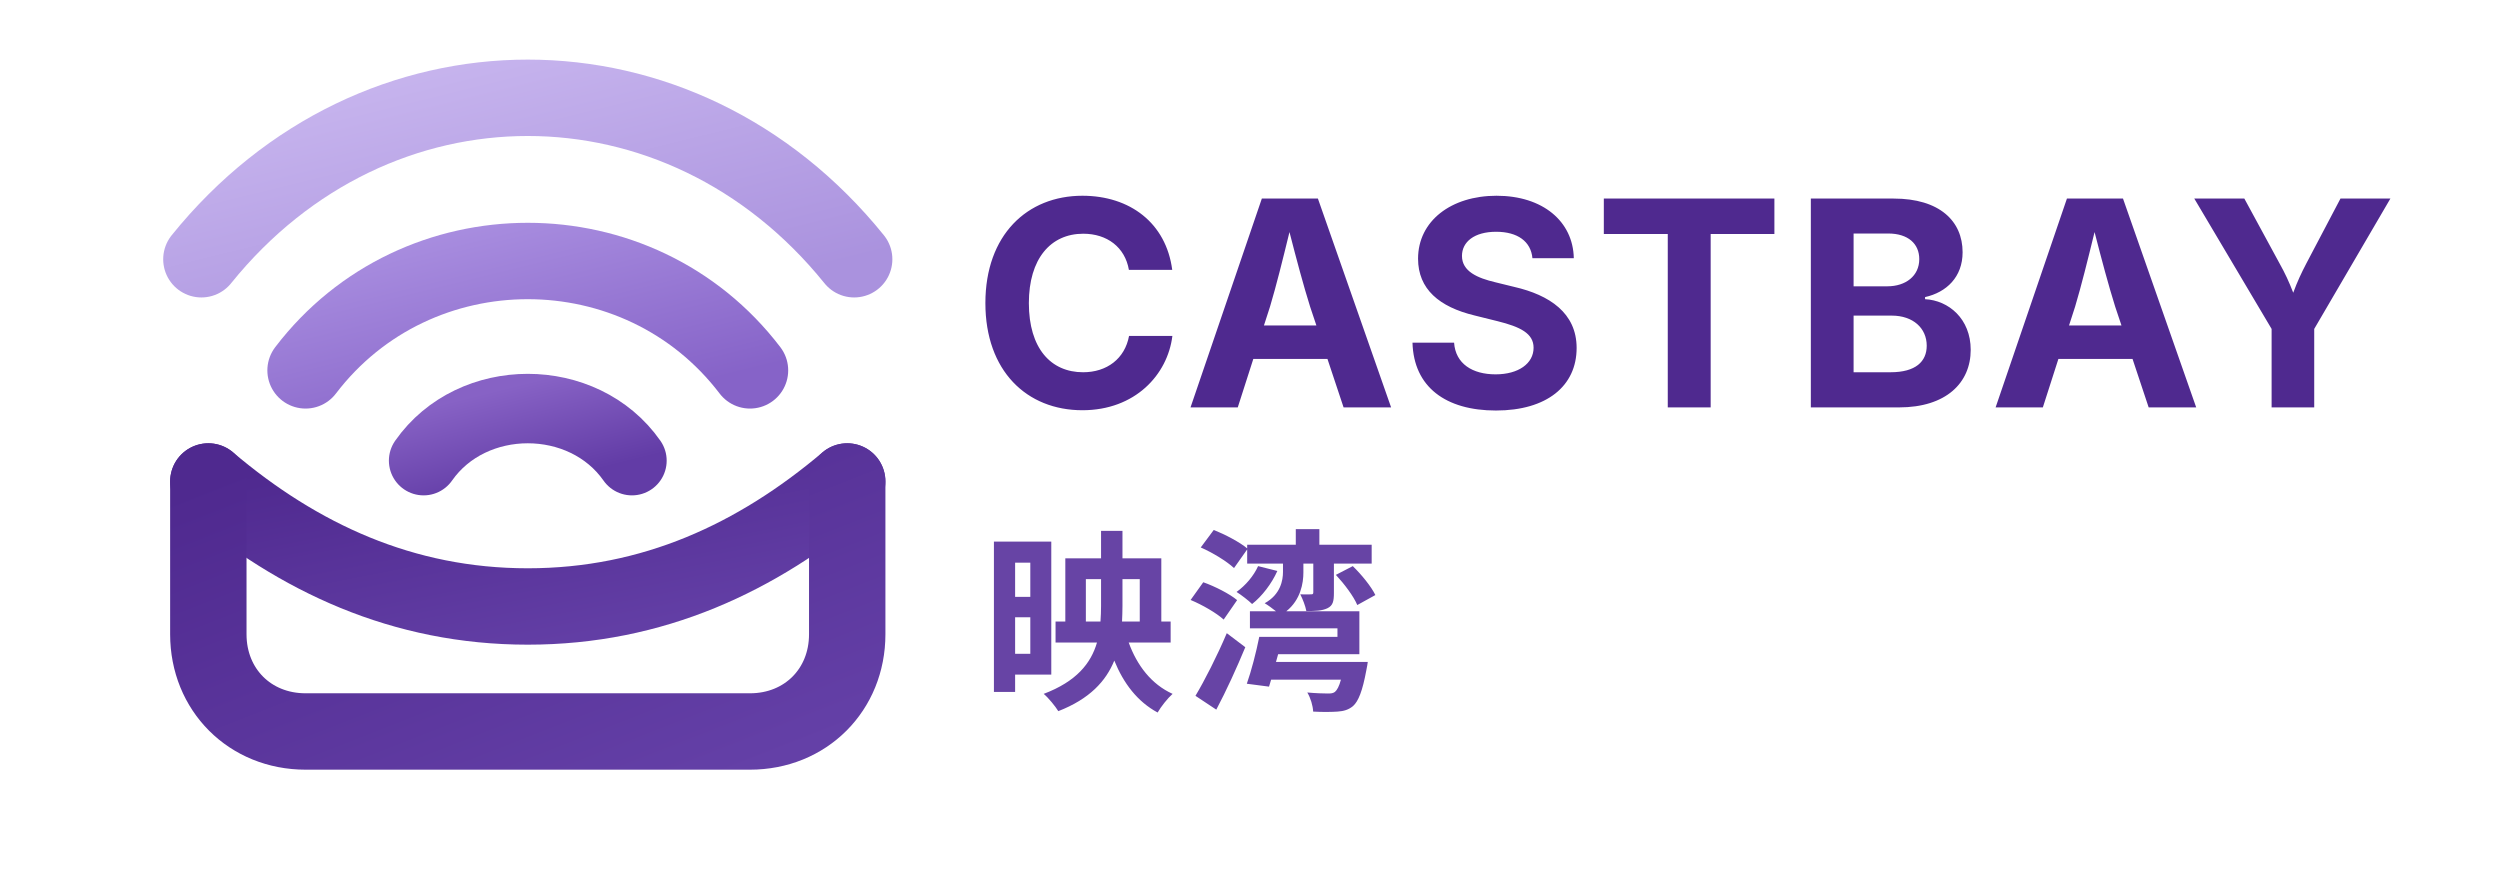
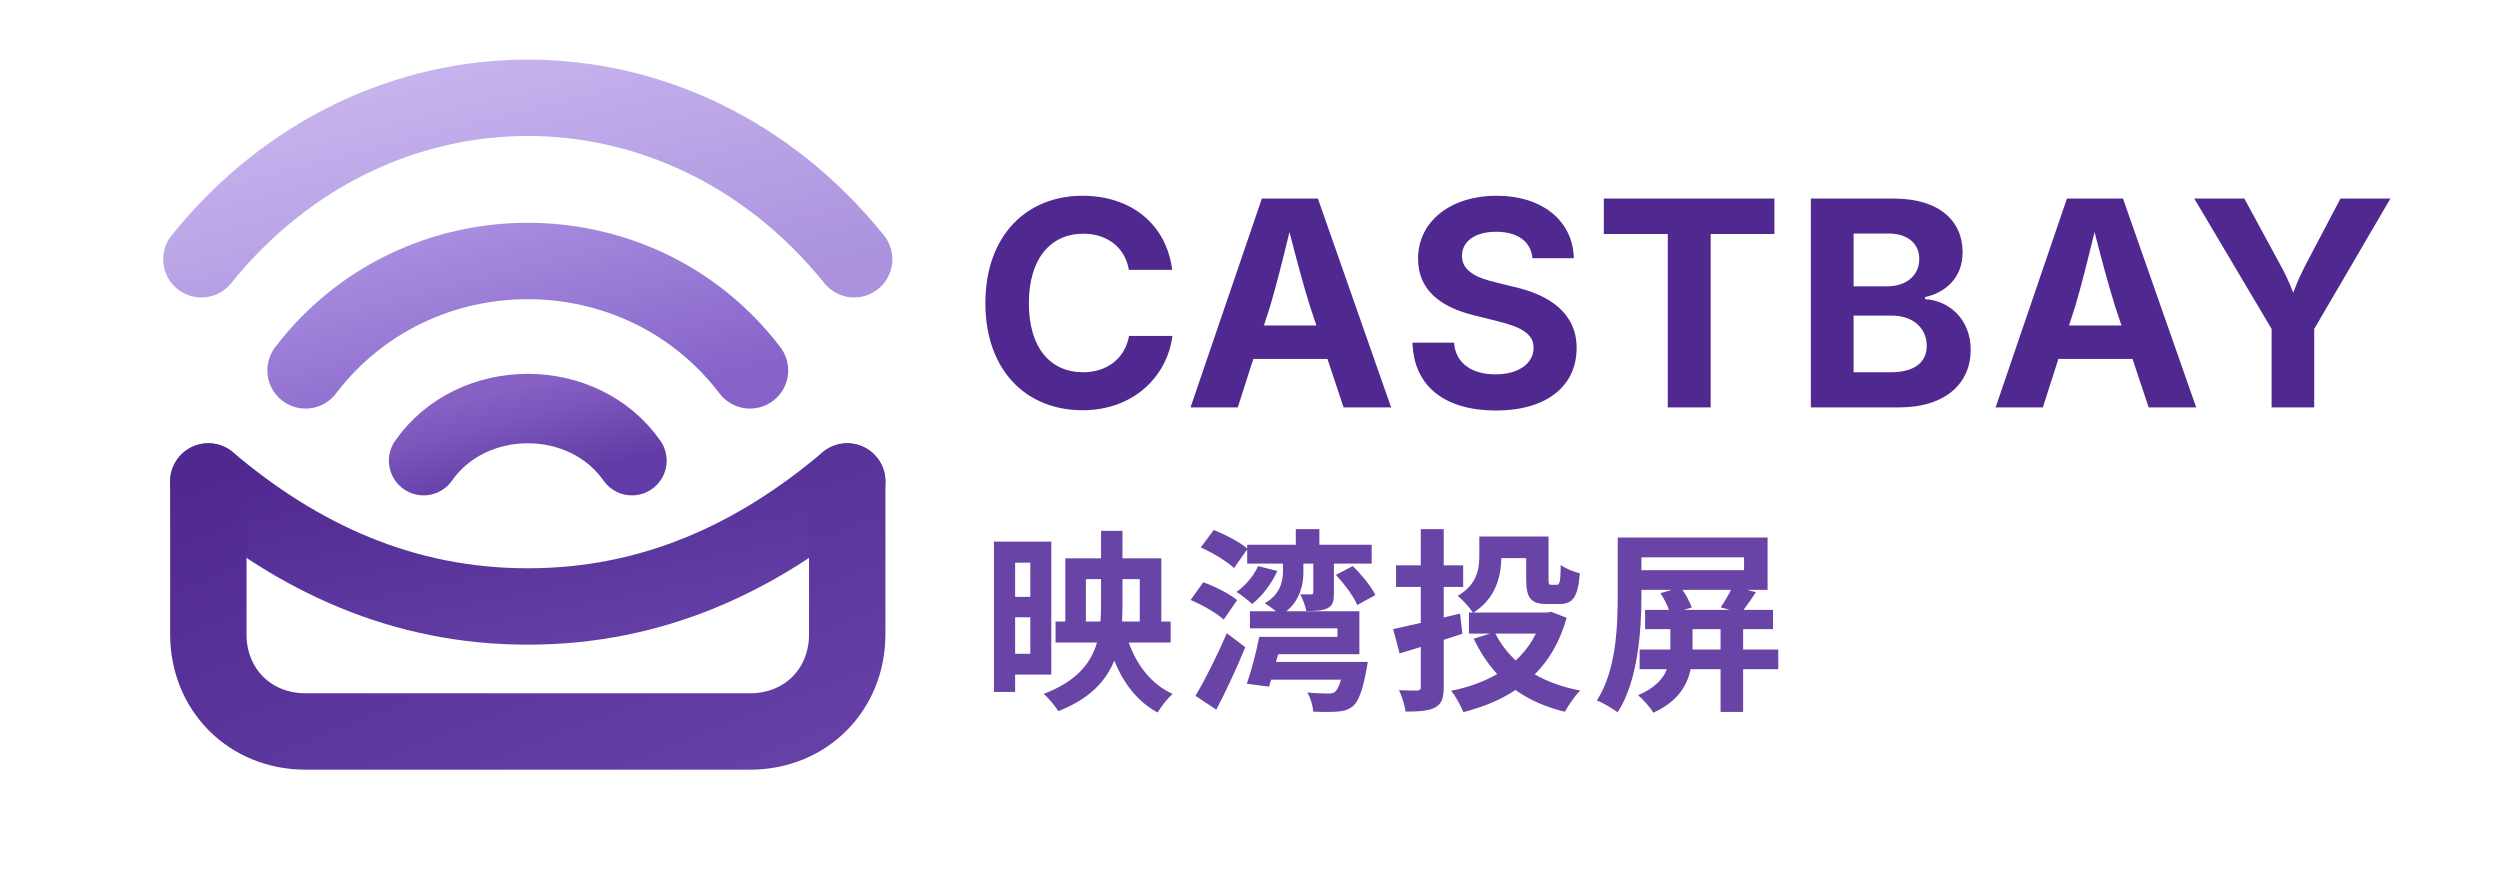
- <svg xmlns="http://www.w3.org/2000/svg" viewBox="0 0 540 190" role="img" aria-label="映湾 CASTBAY horizontal-en light">
+ <svg xmlns="http://www.w3.org/2000/svg" viewBox="0 0 540 190" role="img" aria-label="映湾投屏 CASTBAY horizontal-en light">
  <defs>
    <linearGradient id="outer" x1="0" y1="0" x2="1" y2="1">
      <stop offset="0" stop-color="#C9B7EF" />
      <stop offset="1" stop-color="#AA92DE" />
    </linearGradient>
    <linearGradient id="middle" x1="0" y1="0" x2="1" y2="1">
      <stop offset="0" stop-color="#A98EE0" />
      <stop offset="1" stop-color="#8663C8" />
    </linearGradient>
    <linearGradient id="inner" x1="0" y1="0" x2="1" y2="1">
      <stop offset="0" stop-color="#8762C5" />
      <stop offset="1" stop-color="#623CA6" />
    </linearGradient>
    <linearGradient id="base" x1="0" y1="0" x2="1" y2="1">
      <stop offset="0" stop-color="#4F298F" />
      <stop offset="1" stop-color="#6440A7" />
    </linearGradient>
  </defs>
  <g transform="translate(18 14) scale(1.5)" fill="none" stroke-linecap="round" stroke-linejoin="round">
    <path d="M17 28C42-3 86-3 111 28" stroke="url(#outer)" stroke-width="11" />
    <path d="M32 44C48 23 80 23 96 44" stroke="url(#middle)" stroke-width="11" />
    <path d="M49 57C56 47 72 47 79 57" stroke="url(#inner)" stroke-width="10" />
    <path d="M18 60c13 11 28 18 46 18s33-7 46-18" stroke="url(#base)" stroke-width="11" />
    <path d="M18 60v22c0 8 6 14 14 14h64c8 0 14-6 14-14V60" stroke="url(#base)" stroke-width="11" />
  </g>
  <text x="210" y="88" fill="#4F298F" font-family="Avenir Next, Inter, sans-serif" font-size="62" font-weight="650" letter-spacing="1.5">CASTBAY</text>
-   <text x="212" y="150" fill="#6744A5" font-family="PingFang SC, Noto Sans SC, sans-serif" font-size="42" font-weight="600" letter-spacing="2">映湾</text>
+   <text x="212" y="150" fill="#6744A5" font-family="PingFang SC, Noto Sans SC, sans-serif" font-size="42" font-weight="600" letter-spacing="2">映湾投屏</text>
</svg>
